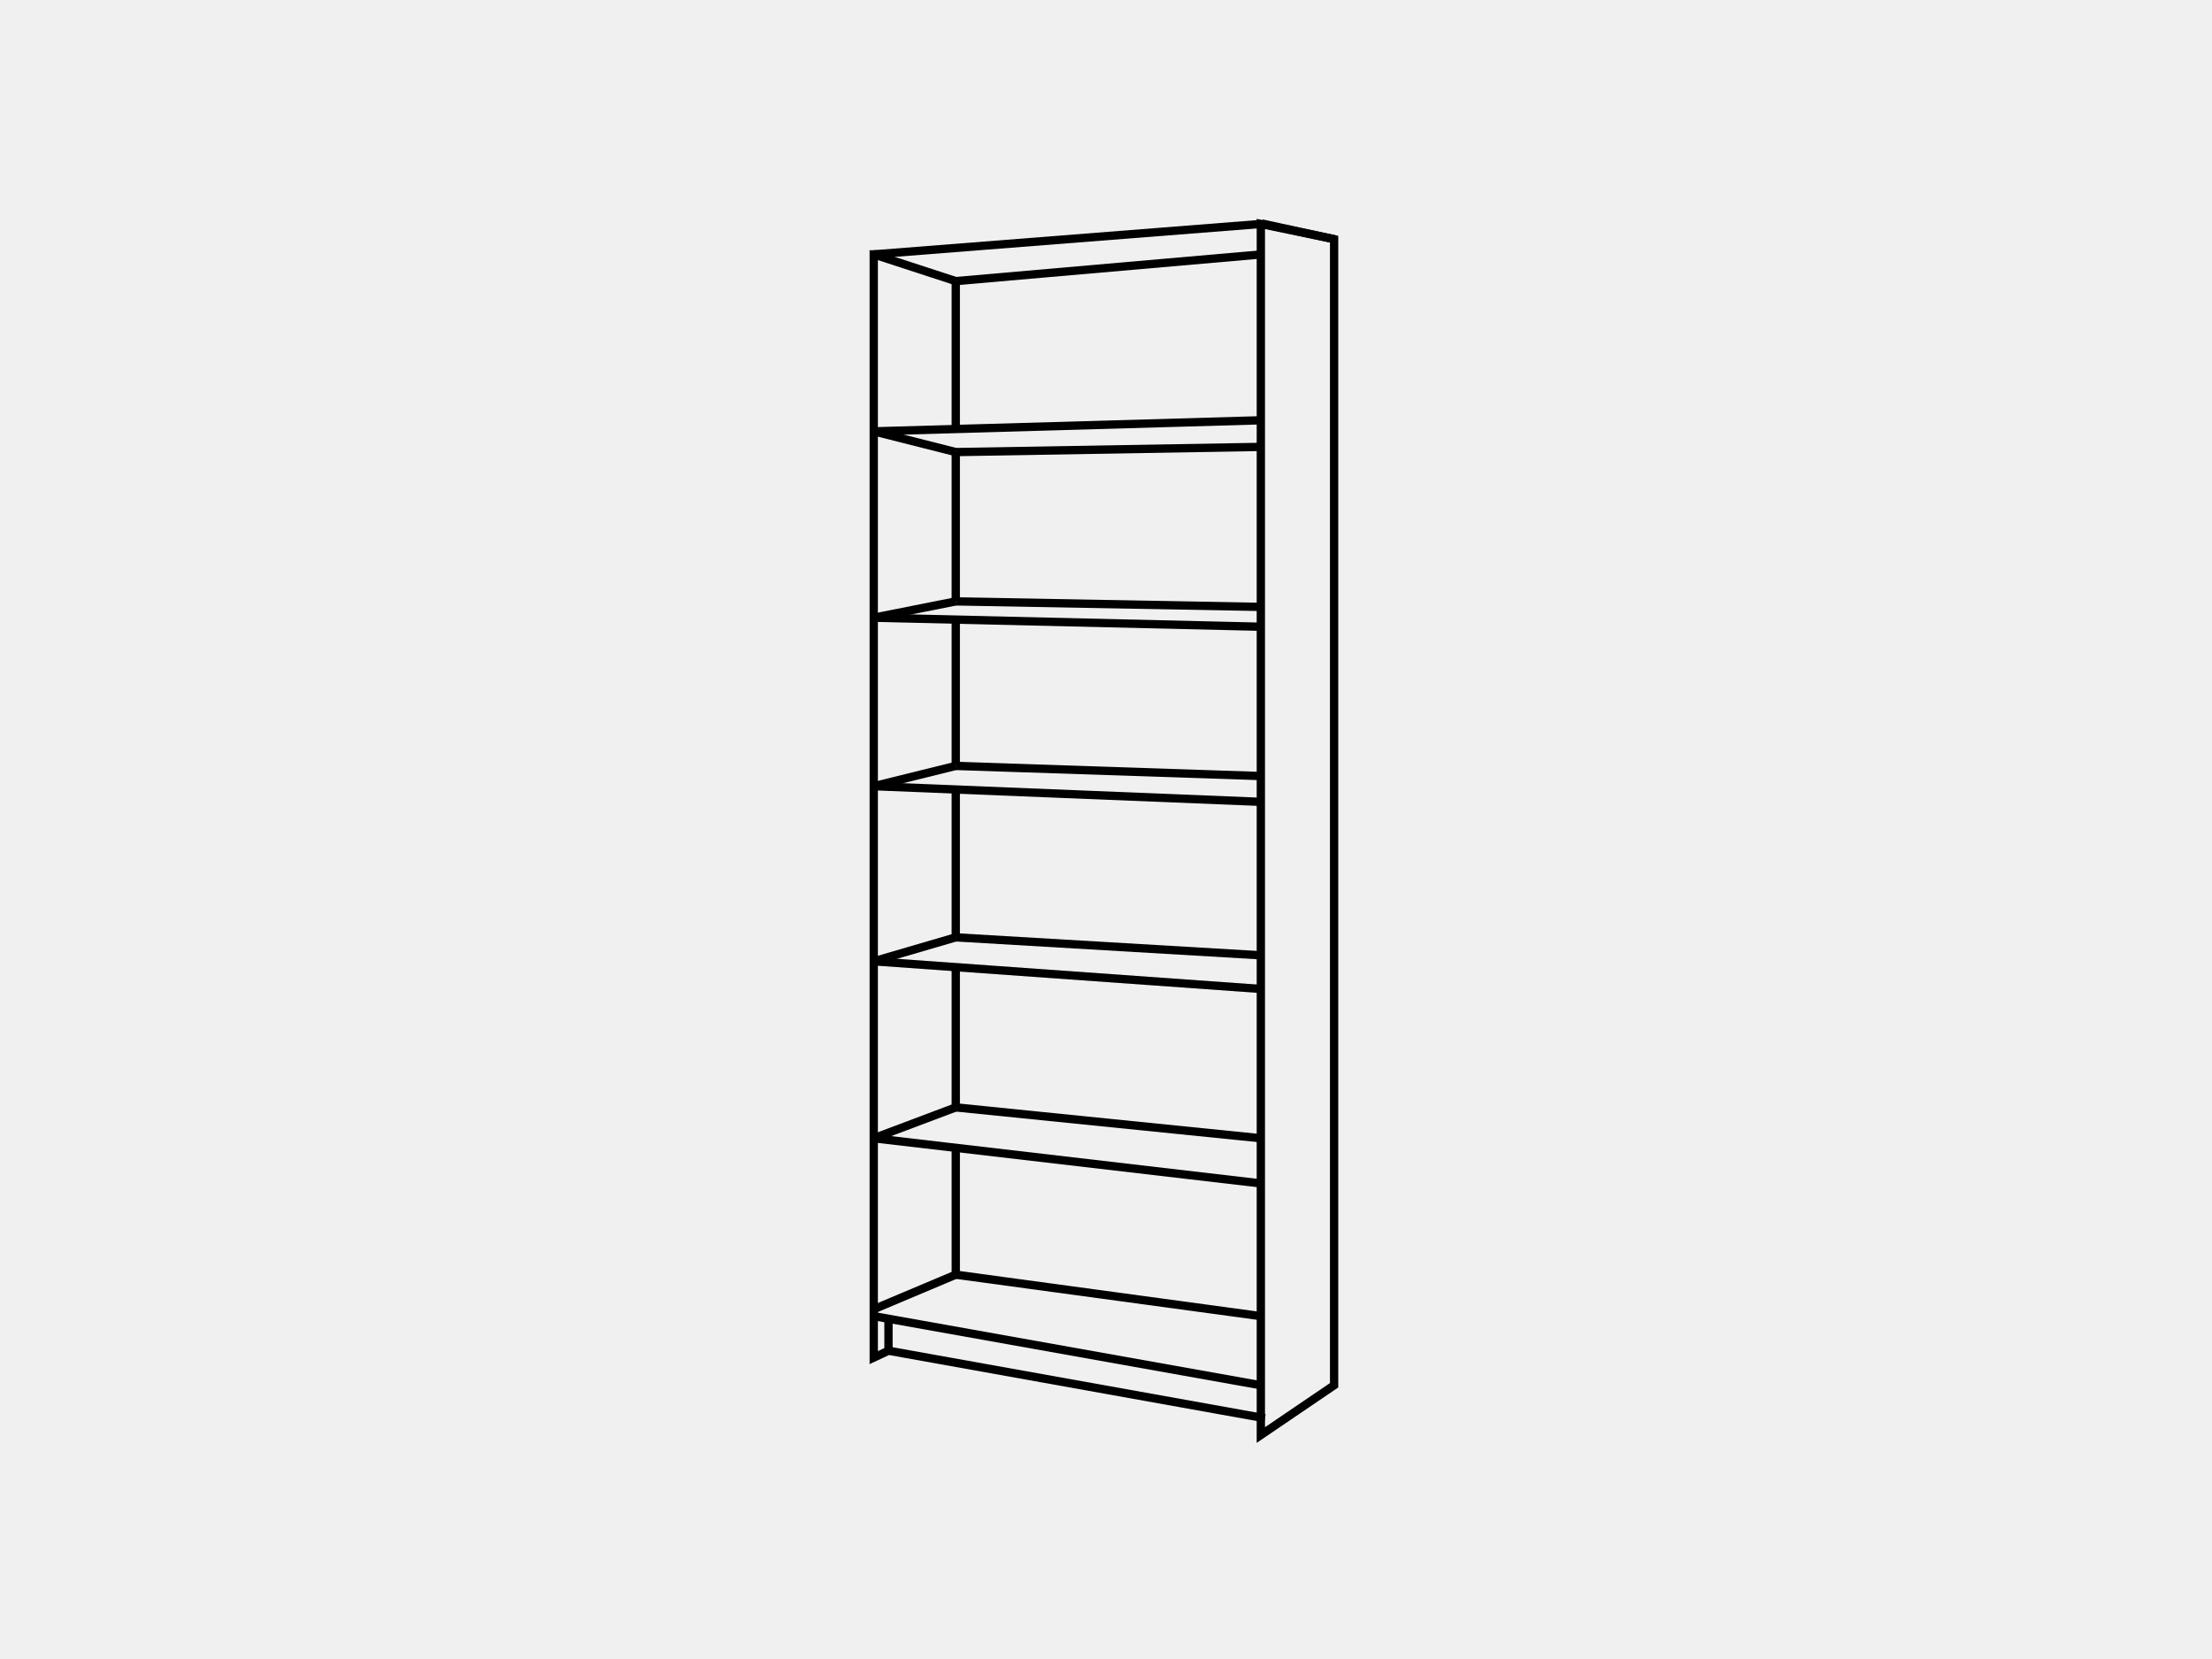
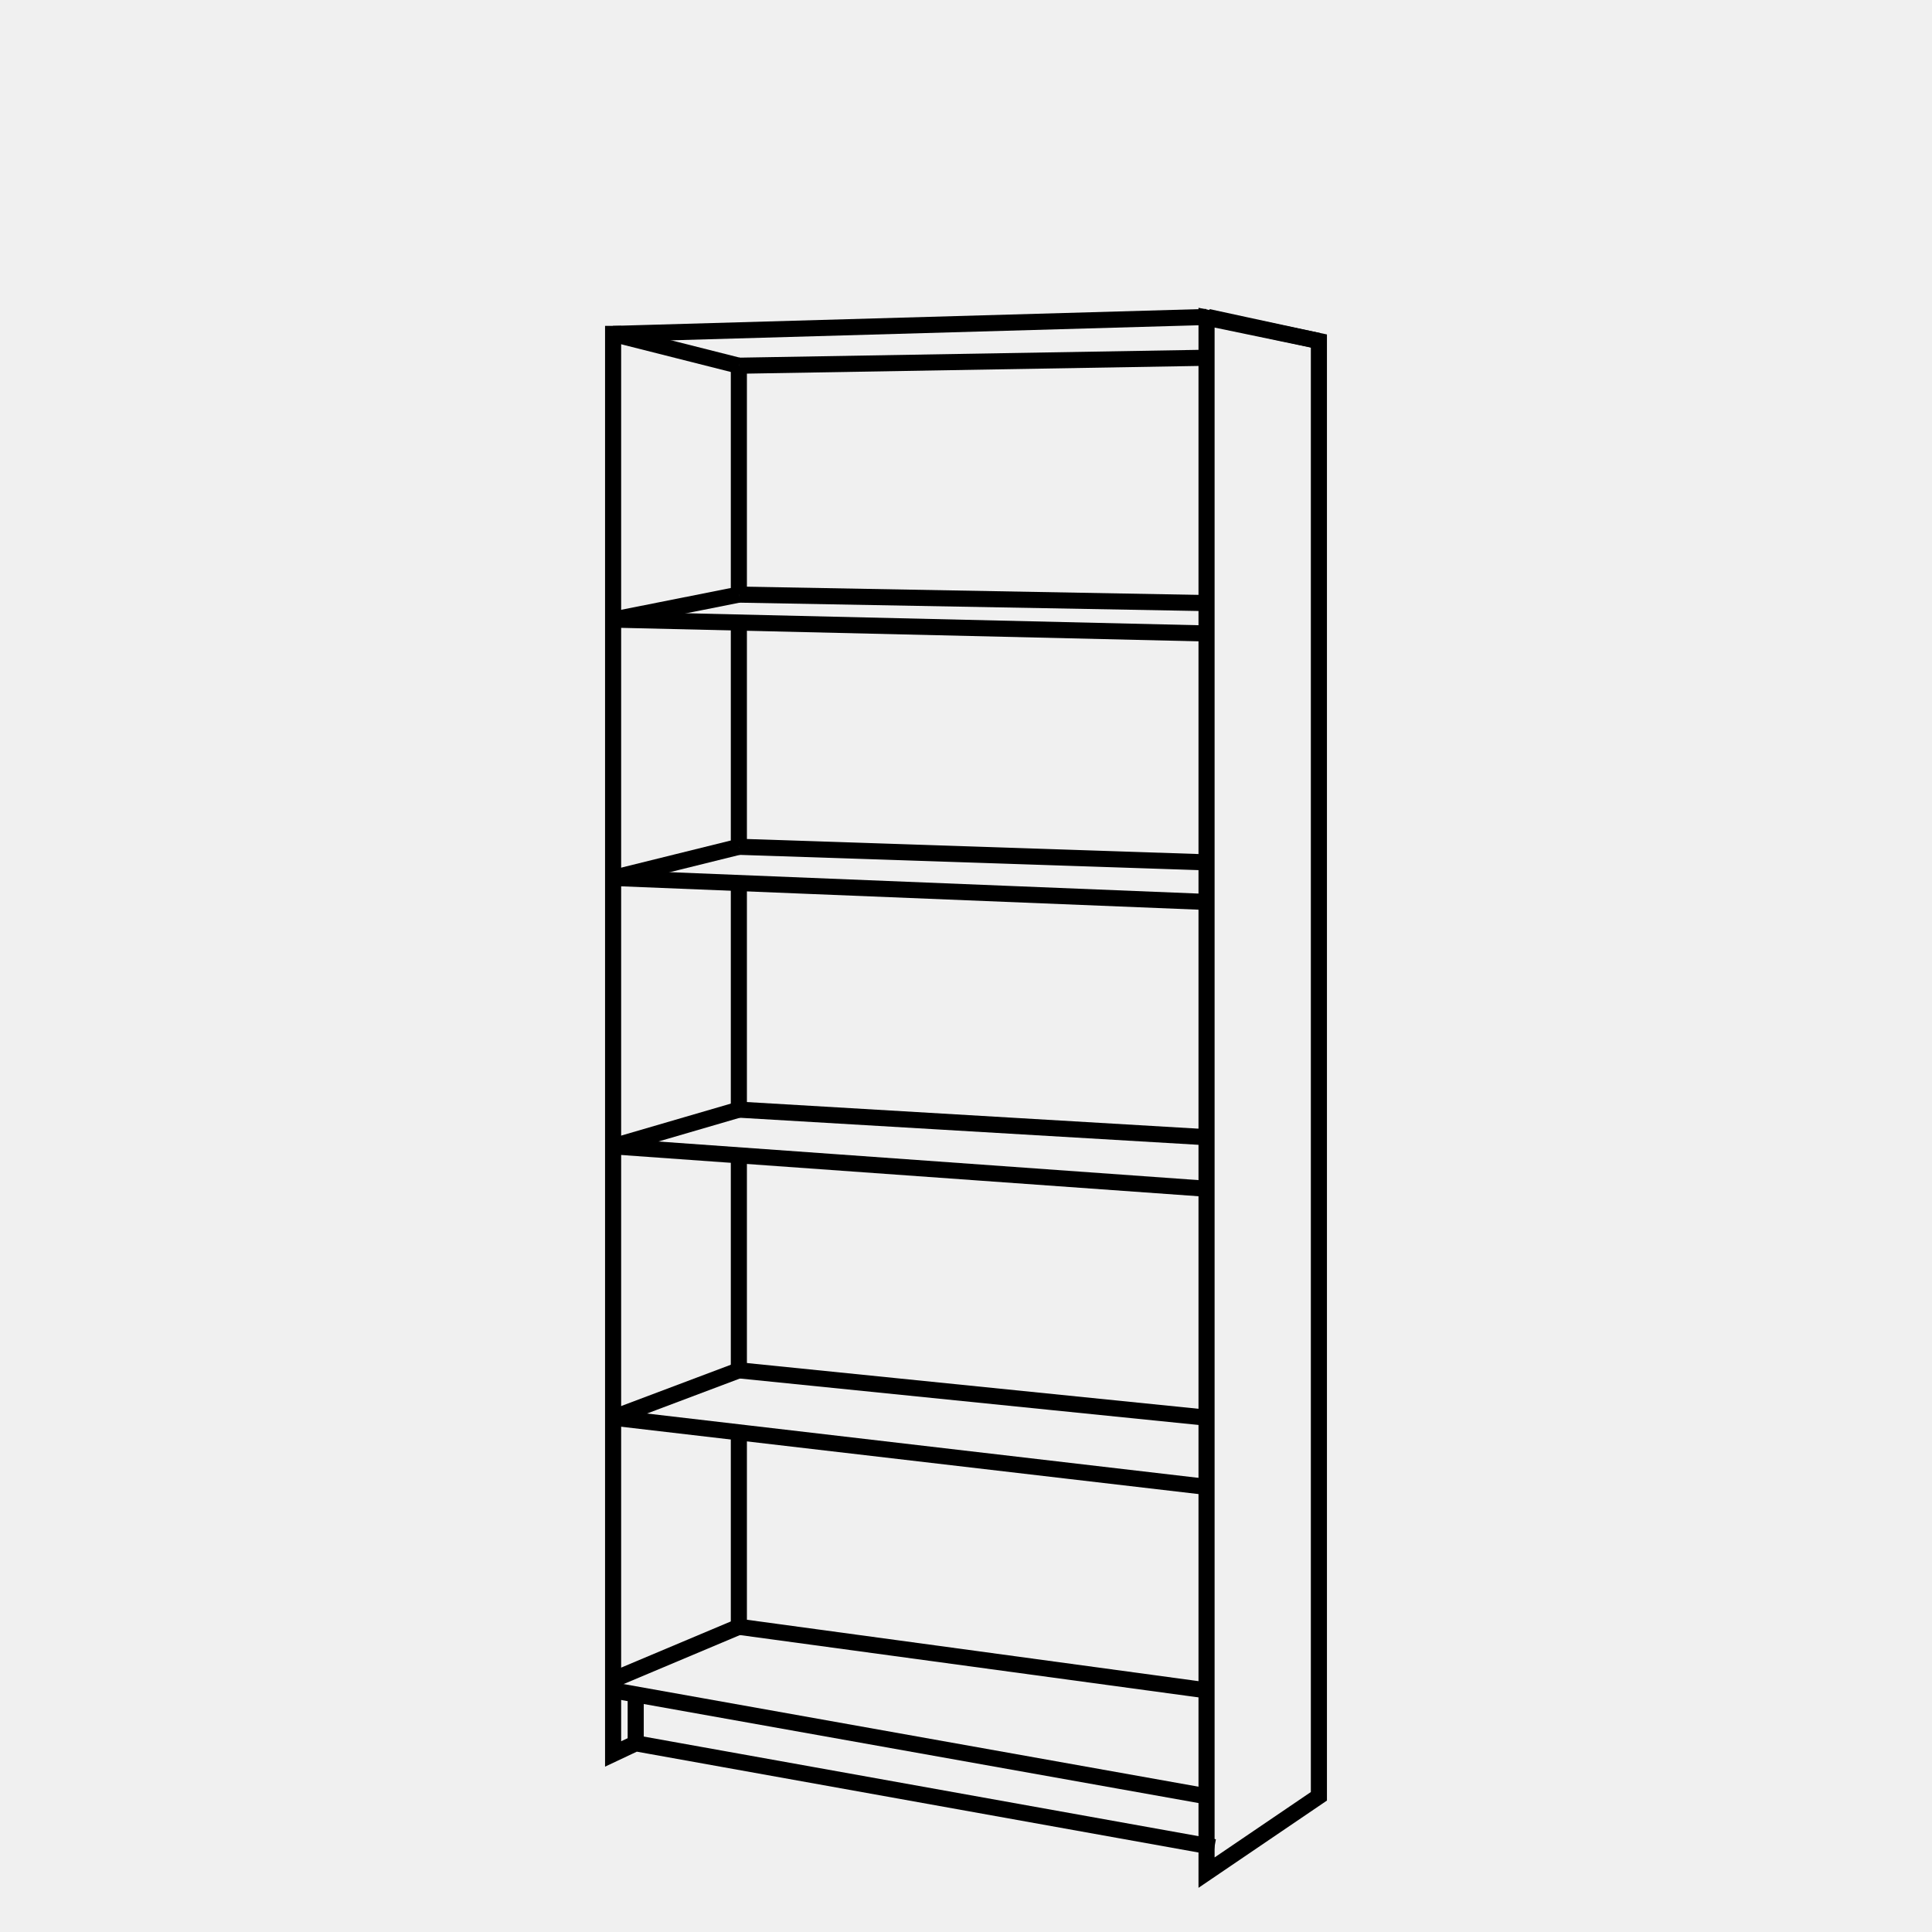
- <svg xmlns="http://www.w3.org/2000/svg" version="1.0" id="Layer_1" x="0px" y="0px" width="800px" height="600px" viewBox="0 0 800 600" enable-background="new 0 0 800 600" xml:space="preserve">
-   <g id="Layer_2">
-     <line fill="none" stroke="#000000" stroke-width="3" stroke-miterlimit="10" x1="456" y1="81" x2="316" y2="92" />
-     <line fill="none" stroke="#000000" stroke-width="3" stroke-miterlimit="10" x1="456" y1="501" x2="316" y2="476" />
-     <polyline fill="none" stroke="#000000" stroke-width="3" stroke-linecap="square" stroke-miterlimit="10" points="456,512.667    321.333,488.5 316,491 316,92  " />
-     <path fill="none" stroke="#000000" stroke-width="3" stroke-miterlimit="10" d="M456.333,80.833L482.5,86.5L456.333,80.833z" />
-     <polygon fill="none" stroke="#000000" stroke-width="3" stroke-miterlimit="10" points="456,81 456,519 482.5,501 482.5,86.5  " />
-     <line fill="none" stroke="#000000" stroke-width="3" stroke-miterlimit="10" x1="345.667" y1="224.089" x2="345.667" y2="277" />
-     <line fill="none" stroke="#000000" stroke-width="3" stroke-miterlimit="10" x1="345.667" y1="101.667" x2="456.333" y2="92" />
-     <line fill="none" stroke="#000000" stroke-width="3" stroke-miterlimit="10" x1="345.667" y1="101.667" x2="316" y2="92" />
-     <line fill="none" stroke="#000000" stroke-width="3" stroke-miterlimit="10" x1="316" y1="156" x2="456" y2="152" />
-     <line fill="none" stroke="#000000" stroke-width="3" stroke-miterlimit="10" x1="316" y1="284.333" x2="456" y2="290" />
-     <line fill="none" stroke="#000000" stroke-width="3" stroke-miterlimit="10" x1="316" y1="347.667" x2="456" y2="357.667" />
-     <line fill="none" stroke="#000000" stroke-width="3" stroke-miterlimit="10" x1="316" y1="411.667" x2="456" y2="428" />
-     <line fill="none" stroke="#000000" stroke-width="3" stroke-miterlimit="10" x1="345.667" y1="277" x2="316" y2="284.333" />
-     <line fill="none" stroke="#000000" stroke-width="3" stroke-miterlimit="10" x1="345.667" y1="277" x2="456" y2="280.667" />
-     <line fill="none" stroke="#000000" stroke-width="3" stroke-miterlimit="10" x1="345.667" y1="285.534" x2="345.667" y2="339" />
-     <line fill="none" stroke="#000000" stroke-width="3" stroke-miterlimit="10" x1="345.667" y1="339" x2="316" y2="347.667" />
-     <line fill="none" stroke="#000000" stroke-width="3" stroke-miterlimit="10" x1="345.667" y1="339" x2="456" y2="345.5" />
-     <line fill="none" stroke="#000000" stroke-width="3" stroke-miterlimit="10" x1="345.667" y1="349.786" x2="345.667" y2="400.5" />
-     <line fill="none" stroke="#000000" stroke-width="3" stroke-miterlimit="10" x1="345.667" y1="400.5" x2="316" y2="411.667" />
-     <line fill="none" stroke="#000000" stroke-width="3" stroke-miterlimit="10" x1="345.667" y1="400.5" x2="456" y2="411.667" />
-     <line fill="none" stroke="#000000" stroke-width="3" stroke-miterlimit="10" x1="345.667" y1="415.128" x2="345.667" y2="461" />
-     <line fill="none" stroke="#000000" stroke-width="3" stroke-miterlimit="10" x1="345.667" y1="461" x2="316" y2="473.5" />
-     <line fill="none" stroke="#000000" stroke-width="3" stroke-miterlimit="10" x1="345.667" y1="461" x2="456" y2="476" />
-     <line fill="none" stroke="#000000" stroke-width="3" stroke-miterlimit="10" x1="345.667" y1="217.5" x2="345.667" y2="163.5" />
-     <line fill="none" stroke="#000000" stroke-width="3" stroke-miterlimit="10" x1="345.667" y1="163.5" x2="316" y2="156" />
-     <line fill="none" stroke="#000000" stroke-width="3" stroke-miterlimit="10" x1="345.667" y1="163.5" x2="456" y2="161.625" />
-     <line fill="none" stroke="#000000" stroke-width="3" stroke-miterlimit="10" x1="345.667" y1="101.667" x2="345.667" y2="155.152" />
-     <line fill="none" stroke="#000000" stroke-width="3" stroke-miterlimit="10" x1="456" y1="226.667" x2="316" y2="223.396" />
-     <line fill="none" stroke="#000000" stroke-width="3" stroke-miterlimit="10" x1="345.667" y1="217.5" x2="316" y2="223.396" />
-     <line fill="none" stroke="#000000" stroke-width="3" stroke-miterlimit="10" x1="345.667" y1="217.5" x2="456.333" y2="219.5" />
-     <line fill="none" stroke="#000000" stroke-width="3" stroke-miterlimit="10" x1="321.333" y1="488.5" x2="321.333" y2="477.012" />
+ <svg xmlns="http://www.w3.org/2000/svg" version="1.1" id="Layer_1" x="0px" y="0px" width="120px" height="120px" viewBox="0 0 120 120" enable-background="new 0 0 120 120" xml:space="preserve">
+   <path fill="#222222" d="M-140.223,286.959c-0.08,0-0.16-0.021-0.234-0.061c-0.163-0.086-0.266-0.256-0.266-0.439v-1.515  l-34.603-6.206l-1.546,0.723c-0.067,0.031-0.14,0.048-0.212,0.048c-0.094,0-0.187-0.026-0.269-0.078  c-0.144-0.093-0.231-0.251-0.231-0.422v-105.69c0-0.275,0.224-0.5,0.5-0.5h0.23c0,0,37.01-3.088,37.052-2.926  c0.007,0.023,0.05,0.002,0.074,0.007l6.729,1.46l0.352,0.068c0.234,0.047,0.402,0.252,0.402,0.49v109.459  c0,0.166-0.082,0.32-0.219,0.414l-7.479,5.08C-140.026,286.93-140.124,286.959-140.223,286.959z" />
+   <polygon fill="#222222" points="-132.943,171.879 -133.103,171.849 -139.833,170.389 -139.843,170.449 -139.993,170.418   -140.223,170.369 -140.223,170.438 -176.853,173.318 -177.083,173.318 -177.083,279.009 -175.393,278.219 -140.223,284.529   -140.223,286.459 -132.743,281.379 -132.743,171.918 " />
+   <line fill="none" stroke="#000000" stroke-miterlimit="10" x1="74.941" y1="111.572" x2="38.081" y2="104.992" />
+   <polyline fill="none" stroke="#000000" stroke-linecap="square" stroke-miterlimit="10" points="74.941,114.645 39.485,108.279   38.081,108.941 38.081,20.741 " />
+   <path fill="none" stroke="#000000" stroke-miterlimit="10" d="M75.027,19.688l6.892,1.492L75.027,19.688z" />
+   <polygon fill="none" stroke="#000000" stroke-miterlimit="10" points="74.941,19.731 74.941,116.312 81.919,111.572 81.919,21.18   " />
+   <line fill="none" stroke="#000000" stroke-miterlimit="10" x1="45.892" y1="38.667" x2="45.892" y2="52.596" />
+   <line fill="none" stroke="#000000" stroke-miterlimit="10" x1="38.081" y1="20.741" x2="74.941" y2="19.688" />
+   <line fill="none" stroke="#000000" stroke-miterlimit="10" x1="38.081" y1="54.53" x2="74.941" y2="56.022" />
+   <line fill="none" stroke="#000000" stroke-miterlimit="10" x1="38.081" y1="71.201" x2="74.941" y2="73.836" />
+   <line fill="none" stroke="#000000" stroke-miterlimit="10" x1="38.081" y1="88.055" x2="74.941" y2="92.354" />
+   <line fill="none" stroke="#000000" stroke-miterlimit="10" x1="45.892" y1="52.596" x2="38.081" y2="54.53" />
+   <line fill="none" stroke="#000000" stroke-miterlimit="10" x1="45.892" y1="52.596" x2="74.941" y2="53.563" />
+   <line fill="none" stroke="#000000" stroke-miterlimit="10" x1="45.892" y1="54.844" x2="45.892" y2="68.922" />
+   <line fill="none" stroke="#000000" stroke-miterlimit="10" x1="45.892" y1="68.922" x2="38.081" y2="71.201" />
+   <line fill="none" stroke="#000000" stroke-miterlimit="10" x1="45.892" y1="68.922" x2="74.941" y2="70.635" />
+   <line fill="none" stroke="#000000" stroke-miterlimit="10" x1="45.892" y1="71.762" x2="45.892" y2="85.113" />
+   <line fill="none" stroke="#000000" stroke-miterlimit="10" x1="45.892" y1="85.113" x2="38.081" y2="88.055" />
+   <line fill="none" stroke="#000000" stroke-miterlimit="10" x1="45.892" y1="85.113" x2="74.941" y2="88.055" />
+   <line fill="none" stroke="#000000" stroke-miterlimit="10" x1="45.892" y1="88.963" x2="45.892" y2="101.043" />
+   <line fill="none" stroke="#000000" stroke-miterlimit="10" x1="45.892" y1="101.043" x2="38.081" y2="104.332" />
+   <line fill="none" stroke="#000000" stroke-miterlimit="10" x1="45.892" y1="101.043" x2="74.941" y2="104.992" />
+   <line fill="none" stroke="#000000" stroke-miterlimit="10" x1="45.892" y1="36.932" x2="45.892" y2="22.715" />
+   <line fill="none" stroke="#000000" stroke-miterlimit="10" x1="45.892" y1="22.715" x2="38.081" y2="20.741" />
+   <line fill="none" stroke="#000000" stroke-miterlimit="10" x1="45.892" y1="22.715" x2="74.941" y2="22.221" />
+   <line fill="none" stroke="#000000" stroke-miterlimit="10" x1="74.941" y1="39.346" x2="38.081" y2="38.485" />
+   <line fill="none" stroke="#000000" stroke-miterlimit="10" x1="45.892" y1="36.932" x2="38.081" y2="38.485" />
+   <line fill="none" stroke="#000000" stroke-miterlimit="10" x1="45.892" y1="36.932" x2="75.027" y2="37.46" />
+   <line fill="none" stroke="#000000" stroke-miterlimit="10" x1="39.485" y1="108.279" x2="39.485" y2="105.258" />
+   <path fill="#222222" d="M-61.162,171.463l-0.01,0.08v-0.1l-43.311,1.449h-0.08h-0.24v103.82l1.93-0.91l41.201,7.4v2.2l8.67-5.87  v-106.34L-61.162,171.463z M-104.302,271.482v-0.38l8.92-3.77l33.71,4.58v7.189L-104.302,271.482z M-95.662,175.643v16.24  l-8.64,1.71v-20.13L-95.662,175.643z M-61.671,195.143v16.141l-33.49-1.12v-15.79L-61.671,195.143z M-95.362,210.652h0.01  l33.681,1.131v2.369l-41.121-1.66L-95.362,210.652z M-61.671,214.652v16.58l-33.49-1.97v-15.96L-61.671,214.652z M-95.382,229.743  l33.71,2v3.229l-41.471-2.95L-95.382,229.743z M-61.671,235.473v16.141l-33.49-3.4v-15.13L-61.671,235.473z M-95.372,248.703  l33.701,3.41v4.52l-41.831-4.87L-95.372,248.703z M-95.162,253.223l33.49,3.91v14.271l-33.49-4.54V253.223z M-61.671,194.643  l-40.621-0.939l6.93-1.37l33.69,0.61V194.643z M-61.671,192.443l-33.49-0.61v-16.13l33.49-0.58V192.443z M-104.302,194.163l8.64,0.2  v15.85l-8.64,2.13V194.163z M-104.302,212.933l8.64,0.351v16.02l-8.64,2.53V212.933z M-104.302,232.442l8.64,0.61v15.22l-8.64,3.261  V232.442z M-104.302,252.153l8.64,1.01v13.74l-8.64,3.64V252.153z M-61.671,171.963v2.66l-33.721,0.58h-0.02l-7.37-1.87  L-61.671,171.963z M-104.302,271.982l1.15,0.221v3.18l-1.15,0.53V271.982z M-102.652,275.333v-3.04l40.98,7.31v3.09  L-102.652,275.333z M-53.501,279.263l-7.67,5.2v-1.42l0.029-0.25l-0.029-0.01v-110.82l7.67,1.641V279.263z" />
+   <g id="Layer_2_1_">
+     <g>
+       <g id="XMLID_1_">
+         <polygon fill="#222222" points="-132.743,171.918 -132.743,281.379 -140.223,286.459 -140.223,284.529 -140.203,284.529      -139.963,284.578 -139.873,284.088 -140.223,284.029 -140.223,281.459 -140.013,281.498 -139.923,280.998 -140.223,280.949      -140.223,274.889 -140.003,274.918 -139.943,274.418 -140.223,274.379 -140.223,262.248 -140.003,262.279 -139.943,261.779      -140.223,261.748 -140.223,257.959 -139.993,257.979 -139.943,257.479 -140.223,257.449 -140.223,243.738 -139.993,243.759      -139.953,243.269 -140.223,243.248 -140.223,240.549 -139.983,240.559 -139.953,240.059 -140.223,240.039 -140.223,225.938      -139.983,225.949 -139.963,225.449 -140.223,225.438 -140.223,223.479 -139.983,223.488 -139.963,222.988 -140.223,222.979      -140.223,209.259 -139.973,209.269 -139.963,208.769 -140.223,208.759 -140.223,207.379 -139.893,207.389 -139.883,206.889      -140.223,206.879 -140.223,192.148 -139.963,192.148 -139.973,191.648 -140.223,191.648 -140.223,189.629 -139.963,189.619      -139.983,189.119 -140.223,189.129 -140.223,173.849 -139.863,173.818 -139.903,173.318 -140.223,173.349 -140.223,170.938      -139.953,170.918 -139.993,170.418 -139.843,170.449 -139.943,170.869 -133.243,172.328 -139.723,170.979 -139.723,285.519      -133.243,281.119 -133.243,172.328 -133.043,172.369 -132.943,171.879    " />
+         <polygon fill="#222222" points="-132.943,171.879 -133.043,172.369 -133.243,172.328 -139.943,170.869 -139.843,170.449      -133.103,171.849    " />
+         <polygon fill="#222222" points="-139.833,170.389 -133.103,171.849 -139.843,170.449    " />
+         <polygon fill="#FFFFFF" points="-133.243,172.328 -133.243,281.119 -139.723,285.519 -139.723,170.979    " />
+         <polygon fill="#222222" points="-139.903,173.318 -139.863,173.818 -140.223,173.849 -140.223,173.349    " />
+         <polygon fill="#222222" points="-139.873,284.088 -139.963,284.578 -140.203,284.529 -140.223,284.529 -140.223,284.029    " />
+         <polygon fill="#222222" points="-139.883,206.889 -139.893,207.389 -140.223,207.379 -140.223,206.879    " />
+         <polygon fill="#222222" points="-139.923,280.998 -140.013,281.498 -140.223,281.459 -140.223,280.949    " />
+         <polygon fill="#222222" points="-139.943,257.479 -139.993,257.979 -140.223,257.959 -140.223,257.449    " />
+         <polygon fill="#222222" points="-139.943,261.779 -140.003,262.279 -140.223,262.248 -140.223,261.748    " />
+         <polygon fill="#222222" points="-139.943,274.418 -140.003,274.918 -140.223,274.889 -140.223,274.379    " />
+         <polygon fill="#222222" points="-139.993,170.418 -139.953,170.918 -140.223,170.938 -140.223,170.438    " />
+         <polygon fill="#222222" points="-139.953,240.059 -139.983,240.559 -140.223,240.549 -140.223,240.039    " />
+         <polygon fill="#222222" points="-139.953,243.269 -139.993,243.759 -140.223,243.738 -140.223,243.248    " />
+         <polygon fill="#222222" points="-139.983,189.119 -139.963,189.619 -140.223,189.629 -140.223,189.129    " />
+         <polygon fill="#222222" points="-139.973,191.648 -139.963,192.148 -140.223,192.148 -140.223,191.648    " />
+         <polygon fill="#222222" points="-139.963,208.769 -139.973,209.269 -140.223,209.259 -140.223,208.759    " />
+         <polygon fill="#222222" points="-139.963,222.988 -139.983,223.488 -140.223,223.479 -140.223,222.979    " />
+         <polygon fill="#222222" points="-139.963,225.449 -139.983,225.949 -140.223,225.938 -140.223,225.438    " />
+         <polygon fill="#222222" points="-139.993,170.418 -140.223,170.438 -140.223,170.369    " />
+         <polygon fill="#222222" points="-140.223,284.029 -140.223,284.529 -175.393,278.219 -177.083,279.009 -177.083,173.318      -176.853,173.318 -176.833,173.568 -176.913,173.809 -176.583,173.918 -176.583,190.158 -176.843,190.168 -176.833,190.418      -176.893,190.658 -176.583,190.738 -176.583,207.858 -176.823,207.908 -176.883,207.918 -176.833,208.188 -176.833,208.408      -176.783,208.408 -176.583,208.418 -176.583,223.879 -176.893,223.959 -176.833,224.209 -176.843,224.459 -176.583,224.469      -176.583,240.549 -176.903,240.639 -176.833,240.879 -176.853,241.129 -176.583,241.148 -176.583,257.369 -176.923,257.498      -176.833,257.729 -176.863,257.979 -176.583,258.009 -176.583,273.629 -176.933,273.779 -176.733,274.238 -176.583,274.179      -176.583,274.459 -176.783,274.418 -176.873,274.918 -176.583,274.969 -176.583,278.229 -175.673,277.799 -175.673,277.959      -175.173,277.959 -175.173,277.748    " />
+         <polygon fill="#FFFFFF" points="-140.223,281.459 -140.223,284.029 -175.173,277.748 -175.173,275.219    " />
+         <polygon fill="#222222" points="-140.223,280.949 -140.223,281.459 -175.173,275.219 -175.173,274.929 -175.673,274.929      -175.673,275.129 -176.583,274.969 -176.583,274.459    " />
+         <polygon fill="#FFFFFF" points="-140.223,274.889 -140.223,280.949 -176.583,274.459 -176.583,274.179 -168.993,270.979    " />
+         <polygon fill="#222222" points="-140.223,274.379 -140.223,274.889 -168.993,270.979 -168.923,270.949 -169.023,270.729      -169.023,270.719 -169.013,270.719 -168.773,270.719 -168.773,270.498    " />
+         <polygon fill="#FFFFFF" points="-140.223,262.248 -140.223,274.379 -168.773,270.498 -168.773,258.918    " />
+         <polygon fill="#222222" points="-140.223,261.748 -140.223,262.248 -168.773,258.918 -168.773,258.639 -169.273,258.639      -169.273,258.869 -176.583,258.009 -176.583,257.908 -175.763,257.599    " />
+         <polygon fill="#FFFFFF" points="-140.223,257.959 -140.223,261.748 -175.763,257.599 -168.973,255.049    " />
+         <polygon fill="#222222" points="-140.223,257.449 -140.223,257.959 -168.973,255.049 -168.933,255.029 -169.023,254.799      -169.023,254.789 -169.013,254.789 -168.773,254.789 -168.773,254.559    " />
+         <polygon fill="#FFFFFF" points="-140.223,243.738 -140.223,257.449 -168.773,254.559 -168.773,241.709    " />
+         <polygon fill="#222222" points="-140.223,243.248 -140.223,243.738 -168.773,241.709 -168.773,241.438 -169.273,241.438      -169.273,241.668 -176.583,241.148 -176.583,241.068 -175.423,240.729    " />
+         <polygon fill="#FFFFFF" points="-140.223,240.549 -140.223,243.248 -175.423,240.729 -168.993,238.849    " />
+         <polygon fill="#222222" points="-140.223,240.039 -140.223,240.549 -168.993,238.849 -168.953,238.838 -169.023,238.608      -169.023,238.599 -169.013,238.599 -168.773,238.599 -168.773,238.358    " />
+         <polygon fill="#FFFFFF" points="-140.223,225.938 -140.223,240.039 -168.773,238.358 -168.773,224.789    " />
+         <polygon fill="#222222" points="-140.223,225.438 -140.223,225.938 -168.773,224.789 -168.773,224.519 -169.273,224.519      -169.273,224.769 -176.583,224.469 -176.583,224.398 -175.073,224.029    " />
+         <polygon fill="#FFFFFF" points="-140.223,223.479 -140.223,225.438 -175.073,224.029 -168.973,222.519 -168.963,222.519    " />
+         <polygon fill="#222222" points="-140.223,222.979 -140.223,223.479 -168.963,222.519 -169.023,222.269 -168.773,222.269      -168.773,222.029    " />
+         <polygon fill="#FFFFFF" points="-140.223,209.259 -140.223,222.979 -168.773,222.029 -168.773,208.599    " />
+         <polygon fill="#222222" points="-140.223,208.759 -140.223,209.259 -168.773,208.599 -168.773,208.349 -169.273,208.349      -169.273,208.588 -176.583,208.418 -176.583,208.369 -174.533,207.959    " />
+         <polygon fill="#FFFFFF" points="-140.223,207.379 -140.223,208.759 -174.533,207.959 -168.973,206.858    " />
+         <polygon fill="#222222" points="-140.223,206.879 -140.223,207.379 -168.973,206.858 -169.023,206.639 -169.023,206.608      -169.013,206.608 -168.773,206.608 -168.773,206.358    " />
+         <polygon fill="#FFFFFF" points="-140.223,192.148 -140.223,206.879 -168.773,206.358 -168.773,192.639    " />
+         <polygon fill="#222222" points="-140.223,191.648 -140.223,192.148 -168.773,192.639 -168.773,192.389 -169.013,192.389      -169.023,192.389 -169.023,192.379 -168.963,192.148 -169.003,192.139    " />
+         <polygon fill="#FFFFFF" points="-140.223,189.629 -140.223,191.648 -169.003,192.139 -169.023,192.139 -175.033,190.619    " />
+         <polygon fill="#222222" points="-140.223,189.129 -140.223,189.629 -175.033,190.619 -176.583,190.229 -176.583,190.158      -169.273,189.949 -169.273,190.199 -168.773,190.199 -168.773,189.938    " />
+         <polygon fill="#FFFFFF" points="-140.223,173.849 -140.223,189.129 -168.773,189.938 -168.773,176.338    " />
+         <polygon fill="#222222" points="-140.223,173.349 -140.223,173.849 -168.773,176.338 -168.773,176.108 -169.023,176.108      -168.943,175.879 -169.013,175.858    " />
+         <polygon fill="#FFFFFF" points="-140.223,170.938 -140.223,173.349 -169.013,175.858 -175.553,173.719    " />
+         <polygon fill="#222222" points="-140.223,170.438 -140.223,170.938 -175.553,173.719 -176.583,173.389 -176.583,173.318      -176.853,173.318    " />
+         <polygon fill="#222222" points="-168.773,270.498 -168.773,270.719 -169.013,270.719 -168.983,270.469    " />
+         <polygon fill="#222222" points="-168.773,258.918 -168.773,270.498 -168.983,270.469 -169.013,270.719 -169.023,270.719      -169.123,270.488 -169.273,270.549 -169.273,258.869    " />
+         <polygon fill="#222222" points="-168.773,258.639 -168.773,258.918 -169.273,258.869 -169.273,258.639    " />
+         <polygon fill="#222222" points="-168.773,254.559 -168.773,254.789 -169.013,254.789 -168.993,254.539    " />
+         <polygon fill="#222222" points="-168.773,241.709 -168.773,254.559 -168.993,254.539 -169.013,254.789 -169.023,254.789      -169.113,254.559 -169.273,254.619 -169.273,241.668    " />
+         <polygon fill="#222222" points="-168.773,241.438 -168.773,241.709 -169.273,241.668 -169.273,241.438    " />
+         <polygon fill="#222222" points="-168.773,238.358 -168.773,238.599 -169.013,238.599 -169.003,238.349    " />
+         <polygon fill="#222222" points="-168.773,224.789 -168.773,238.358 -169.003,238.349 -169.013,238.599 -169.023,238.599      -169.093,238.358 -169.273,238.408 -169.273,224.769    " />
+         <polygon fill="#222222" points="-168.773,224.519 -168.773,224.789 -169.273,224.769 -169.273,224.519    " />
+         <polygon fill="#222222" points="-168.773,222.029 -168.773,222.269 -169.023,222.269 -169.013,222.019    " />
+         <polygon fill="#222222" points="-168.773,208.599 -168.773,222.029 -169.013,222.019 -169.023,222.269 -169.083,222.029      -169.273,222.078 -169.273,208.588    " />
+         <polygon fill="#222222" points="-168.773,208.349 -168.773,208.599 -169.273,208.588 -169.273,208.349    " />
+         <rect x="-169.013" y="206.358" fill="#222222" width="0.24" height="0.25" />
+         <polygon fill="#222222" points="-168.773,192.639 -168.773,206.358 -169.013,206.358 -169.013,206.608 -169.023,206.608      -169.073,206.369 -169.273,206.408 -169.273,192.588 -169.083,192.639 -169.023,192.389 -169.013,192.389 -169.013,192.639         " />
+         <rect x="-169.013" y="192.389" fill="#222222" width="0.24" height="0.25" />
+         <polygon fill="#222222" points="-168.773,189.938 -168.773,190.199 -169.273,190.199 -169.273,189.949    " />
+         <polygon fill="#222222" points="-168.773,176.338 -168.773,189.938 -169.273,189.949 -169.273,176.289 -169.103,176.349      -169.023,176.108 -169.003,176.358    " />
+         <polygon fill="#222222" points="-168.773,176.108 -168.773,176.338 -169.003,176.358 -169.023,176.108    " />
+         <polygon fill="#222222" points="-169.023,270.729 -168.923,270.949 -168.993,270.979 -169.053,270.969    " />
+         <polygon fill="#222222" points="-169.023,254.799 -168.933,255.029 -168.973,255.049 -169.043,255.039    " />
+         <polygon fill="#222222" points="-168.943,175.879 -169.023,176.108 -169.043,175.858 -169.013,175.858    " />
+         <polygon fill="#222222" points="-169.023,238.608 -168.953,238.838 -168.993,238.849 -169.033,238.849    " />
+         <polygon fill="#222222" points="-168.963,192.148 -169.023,192.379 -169.023,192.139 -169.003,192.139    " />
+         <polygon fill="#222222" points="-169.023,222.269 -168.963,222.519 -168.973,222.519 -169.033,222.519    " />
+         <polygon fill="#222222" points="-169.023,206.639 -168.973,206.858 -169.023,206.858    " />
+         <polygon fill="#222222" points="-168.973,206.858 -174.533,207.959 -176.583,207.918 -176.583,207.858 -169.273,206.408      -169.273,206.608 -169.023,206.608 -169.023,206.639 -169.023,206.858    " />
+         <polygon fill="#222222" points="-168.973,222.519 -175.073,224.029 -176.583,223.969 -176.583,223.879 -169.273,222.078      -169.273,222.269 -169.023,222.269 -169.033,222.519    " />
+         <polygon fill="#222222" points="-168.973,255.049 -175.763,257.599 -176.583,257.509 -176.583,257.369 -169.273,254.619      -169.273,254.789 -169.023,254.789 -169.023,254.799 -169.043,255.039    " />
+         <polygon fill="#222222" points="-168.993,238.849 -175.423,240.729 -176.583,240.648 -176.583,240.549 -169.273,238.408      -169.273,238.599 -169.023,238.599 -169.023,238.608 -169.033,238.849    " />
+         <polygon fill="#222222" points="-168.993,270.979 -176.583,274.179 -176.583,273.629 -169.273,270.549 -169.273,270.719      -169.023,270.719 -169.023,270.729 -169.053,270.969    " />
+         <polygon fill="#222222" points="-169.013,175.858 -169.043,175.858 -169.023,176.108 -169.273,176.108 -169.273,176.289      -176.583,173.918 -176.583,173.799 -175.553,173.719    " />
+         <polygon fill="#222222" points="-175.033,190.619 -169.023,192.139 -169.023,192.379 -169.023,192.389 -169.273,192.389      -169.273,192.588 -176.583,190.738 -176.583,190.658    " />
+         <polygon fill="#222222" points="-169.023,192.389 -169.083,192.639 -169.273,192.588 -169.273,192.389    " />
+         <polygon fill="#222222" points="-169.023,176.108 -169.103,176.349 -169.273,176.289 -169.273,176.108    " />
+         <polygon fill="#222222" points="-169.093,238.358 -169.023,238.599 -169.273,238.599 -169.273,238.408    " />
+         <polygon fill="#222222" points="-169.123,270.488 -169.023,270.719 -169.273,270.719 -169.273,270.549    " />
+         <polygon fill="#222222" points="-169.073,206.369 -169.023,206.608 -169.273,206.608 -169.273,206.408    " />
+         <polygon fill="#222222" points="-169.083,222.029 -169.023,222.269 -169.273,222.269 -169.273,222.078    " />
+         <polygon fill="#222222" points="-169.113,254.559 -169.023,254.789 -169.273,254.789 -169.273,254.619    " />
+         <polygon fill="#FFFFFF" points="-169.273,258.869 -169.273,270.549 -176.583,273.629 -176.583,258.009    " />
+         <polygon fill="#FFFFFF" points="-169.273,241.668 -169.273,254.619 -176.583,257.369 -176.583,241.148    " />
+         <polygon fill="#FFFFFF" points="-169.273,224.769 -169.273,238.408 -176.583,240.549 -176.583,224.469    " />
+         <polygon fill="#FFFFFF" points="-169.273,208.588 -169.273,222.078 -176.583,223.879 -176.583,208.418    " />
+         <polygon fill="#FFFFFF" points="-169.273,192.588 -169.273,206.408 -176.583,207.858 -176.583,190.738    " />
+         <polygon fill="#FFFFFF" points="-169.273,176.289 -169.273,189.949 -176.583,190.158 -176.583,173.918    " />
+         <polygon fill="#222222" points="-174.533,207.959 -176.583,208.369 -176.583,207.918    " />
+         <polygon fill="#222222" points="-175.033,190.619 -176.583,190.658 -176.583,190.229    " />
+         <polygon fill="#222222" points="-175.073,224.029 -176.583,224.398 -176.583,223.969    " />
+         <polygon fill="#222222" points="-175.173,277.748 -175.173,277.959 -175.673,277.959 -175.673,277.799 -175.463,277.699      -175.383,277.709    " />
+         <polygon fill="#222222" points="-175.173,275.219 -175.173,277.748 -175.383,277.709 -175.463,277.699 -175.673,277.799      -175.673,275.129    " />
+         <polygon fill="#222222" points="-175.173,274.929 -175.173,275.219 -175.673,275.129 -175.673,274.929    " />
+         <polygon fill="#222222" points="-175.423,240.729 -176.583,241.068 -176.583,240.648    " />
+         <polygon fill="#222222" points="-175.553,173.719 -176.583,173.799 -176.583,173.389    " />
+         <polygon fill="#FFFFFF" points="-175.673,275.129 -175.673,277.799 -176.583,278.229 -176.583,274.969    " />
+         <polygon fill="#222222" points="-175.763,257.599 -176.583,257.908 -176.583,257.509    " />
+         <polygon fill="#222222" points="-176.583,274.459 -176.583,274.969 -176.873,274.918 -176.783,274.418    " />
+         <polygon fill="#222222" points="-176.583,273.629 -176.583,274.179 -176.733,274.238 -176.933,273.779    " />
+         <polygon fill="#222222" points="-176.583,257.908 -176.583,258.009 -176.863,257.979 -176.833,257.729 -176.743,257.969    " />
+         <polygon fill="#222222" points="-176.583,257.509 -176.583,257.908 -176.743,257.969 -176.833,257.729 -176.803,257.479    " />
+         <polygon fill="#222222" points="-176.583,257.369 -176.583,257.509 -176.803,257.479 -176.833,257.729 -176.923,257.498    " />
+         <polygon fill="#222222" points="-176.583,241.068 -176.583,241.148 -176.853,241.129 -176.833,240.879 -176.763,241.119    " />
+         <polygon fill="#222222" points="-176.583,240.648 -176.583,241.068 -176.763,241.119 -176.833,240.879 -176.813,240.629    " />
+         <polygon fill="#222222" points="-176.583,240.549 -176.583,240.648 -176.813,240.629 -176.833,240.879 -176.903,240.639    " />
+         <polygon fill="#222222" points="-176.583,224.398 -176.583,224.469 -176.843,224.459 -176.833,224.209 -176.773,224.449    " />
+         <polygon fill="#222222" points="-176.583,223.969 -176.583,224.398 -176.773,224.449 -176.833,224.209 -176.823,223.959    " />
+         <polygon fill="#222222" points="-176.583,223.879 -176.583,223.969 -176.823,223.959 -176.833,224.209 -176.893,223.959    " />
+         <polygon fill="#222222" points="-176.583,208.369 -176.583,208.418 -176.783,208.408    " />
+         <polygon fill="#222222" points="-176.583,207.918 -176.583,208.369 -176.783,208.408 -176.833,208.188 -176.823,207.908    " />
+         <polygon fill="#222222" points="-176.583,207.858 -176.583,207.918 -176.823,207.908    " />
+         <polygon fill="#222222" points="-176.583,190.658 -176.583,190.738 -176.893,190.658 -176.833,190.418 -176.823,190.668    " />
+         <polygon fill="#222222" points="-176.583,190.229 -176.583,190.658 -176.823,190.668 -176.833,190.418 -176.773,190.179    " />
+         <polygon fill="#222222" points="-176.583,190.158 -176.583,190.229 -176.773,190.179 -176.833,190.418 -176.843,190.168    " />
+         <polygon fill="#222222" points="-176.583,173.799 -176.583,173.918 -176.913,173.809 -176.833,173.568 -176.813,173.818    " />
+         <polygon fill="#222222" points="-176.583,173.389 -176.583,173.799 -176.813,173.818 -176.833,173.568 -176.753,173.328    " />
+         <polygon fill="#222222" points="-176.583,173.318 -176.583,173.389 -176.753,173.328 -176.833,173.568 -176.853,173.318    " />
+         <polygon fill="#222222" points="-176.833,208.188 -176.783,208.408 -176.833,208.408    " />
+         <polygon fill="#222222" points="-176.823,207.908 -176.833,208.188 -176.883,207.918    " />
+       </g>
+     </g>
  </g>
</svg>
